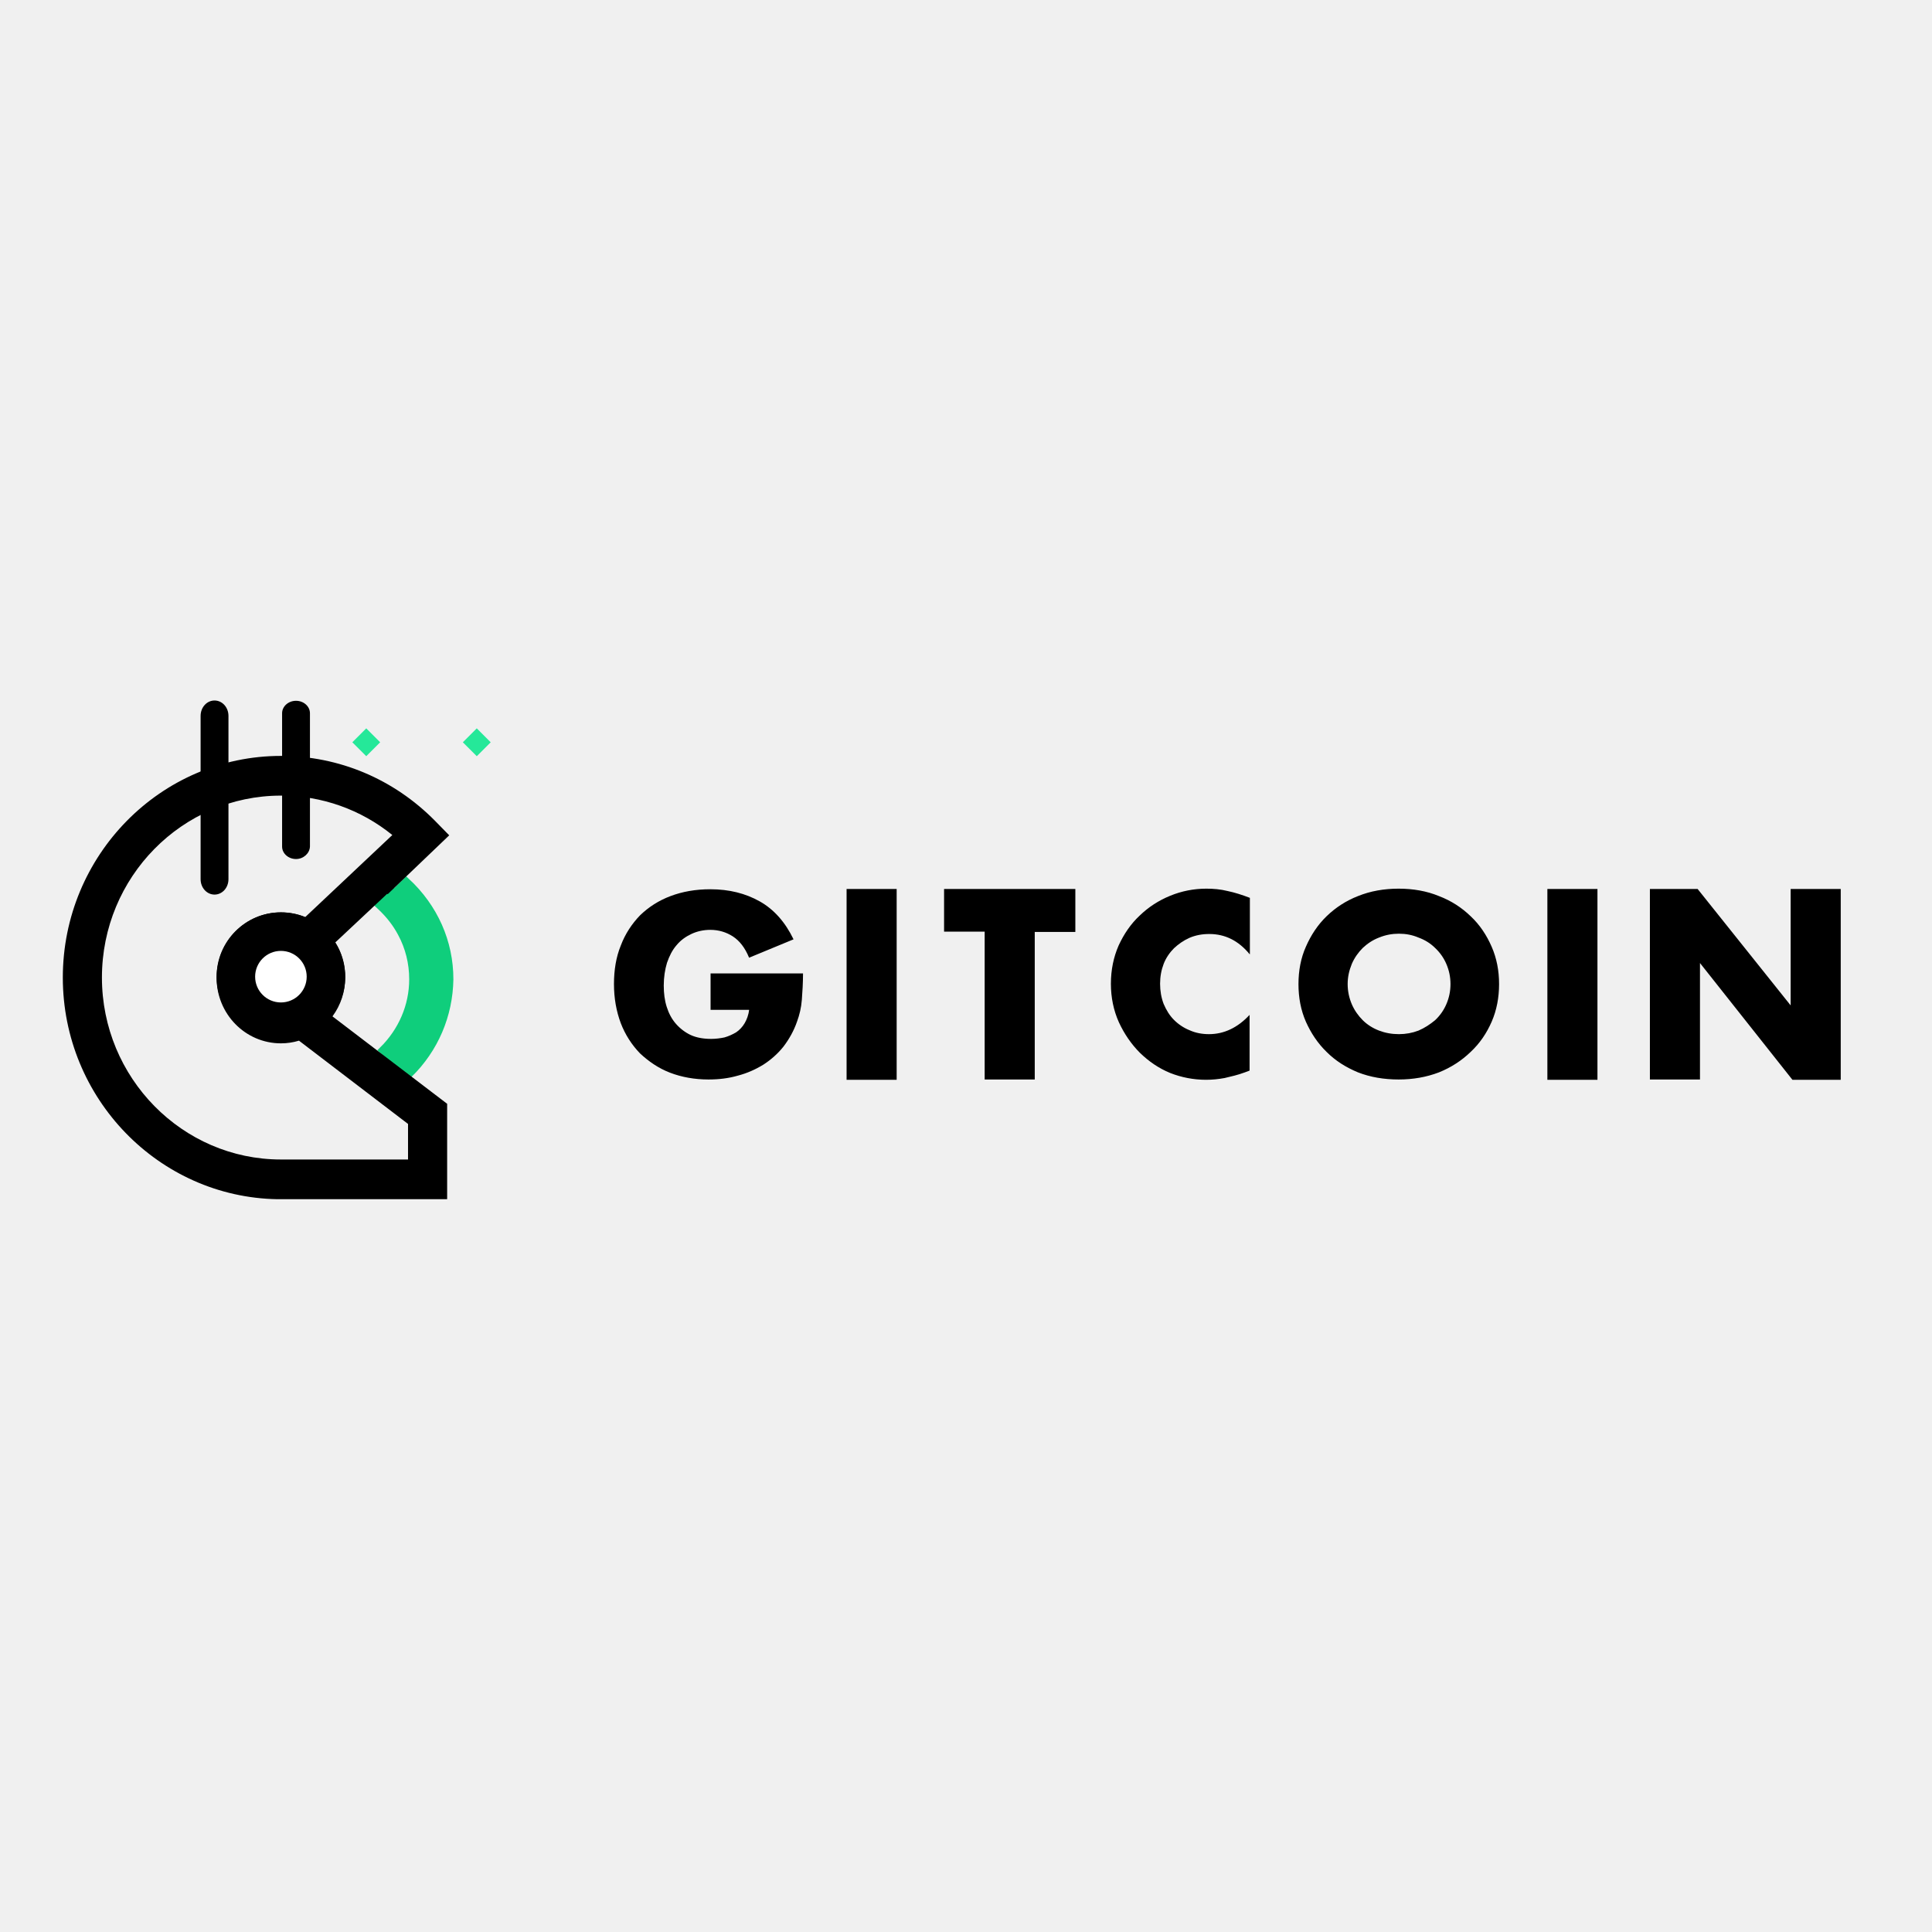
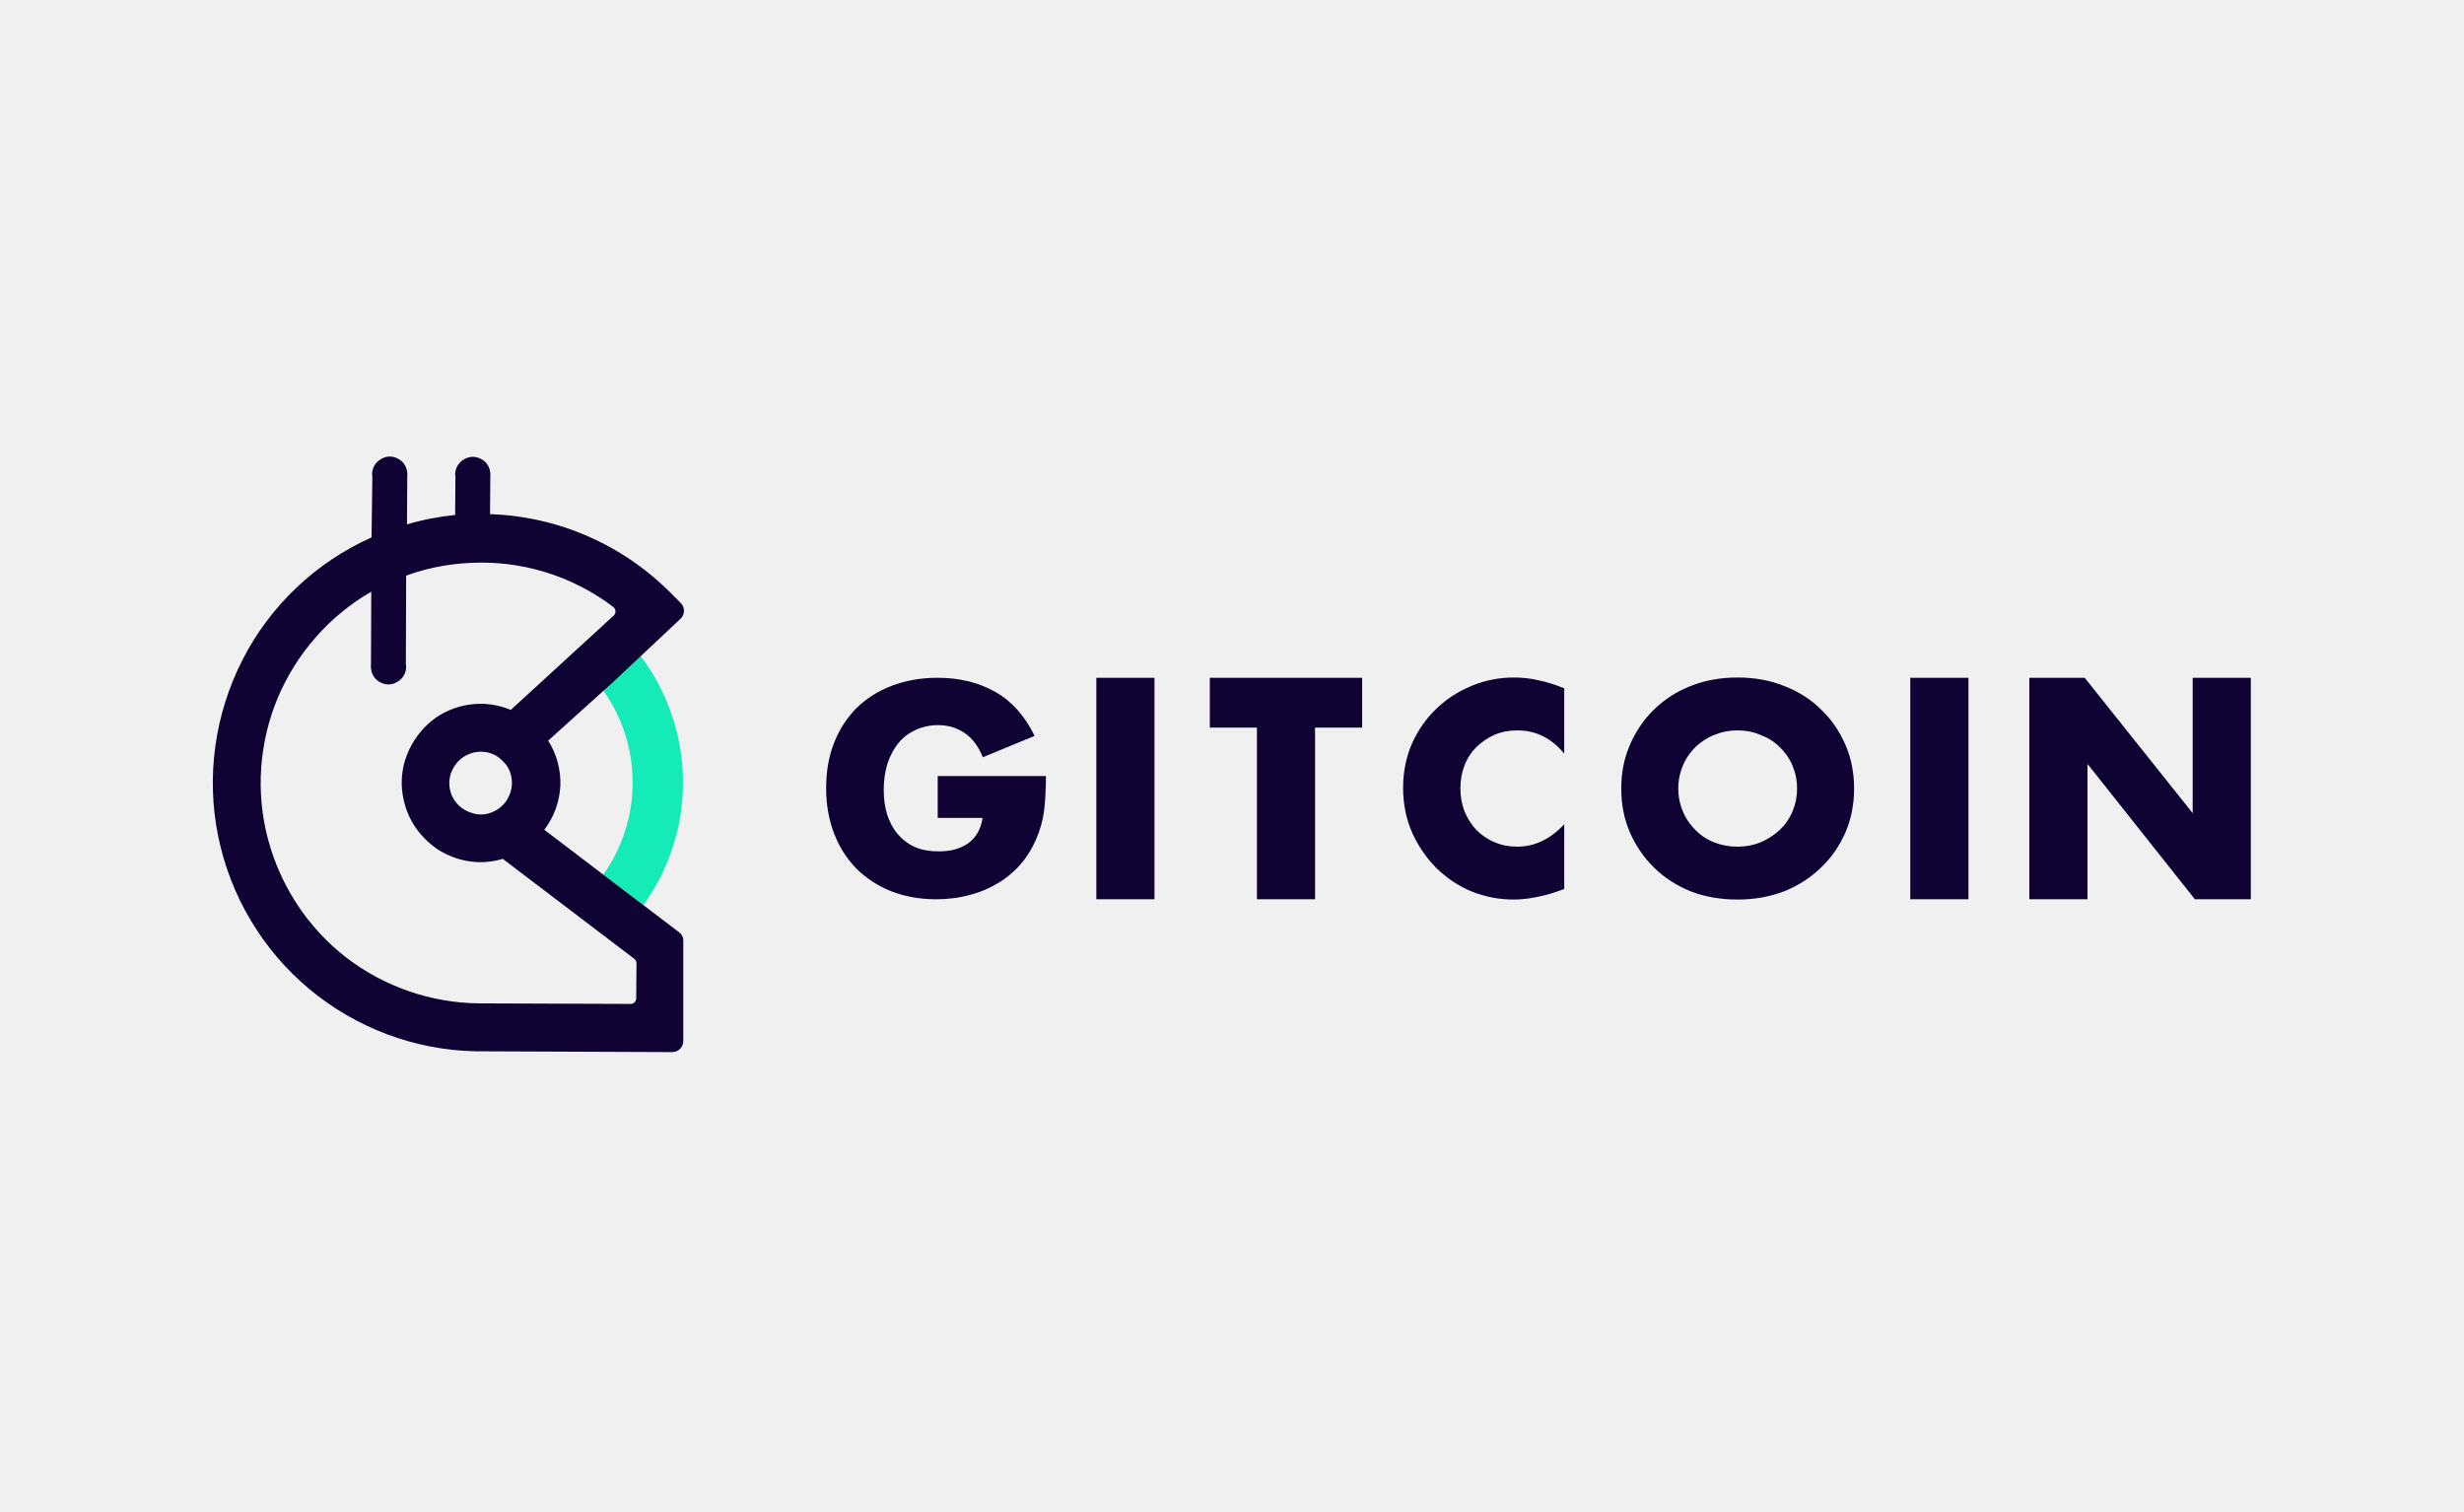
- <svg xmlns="http://www.w3.org/2000/svg" version="1.1" id="layer" x="0px" y="0px" viewBox="0 0 652 652" style="enable-background:new 0 0 652 652;" xml:space="preserve">
+ <svg xmlns="http://www.w3.org/2000/svg" version="1.0" id="katman_1" x="0px" y="0px" viewBox="0 0 890 546" style="enable-background:new 0 0 890 546;" xml:space="preserve">
  <style type="text/css">
- 	.st0{fill:#0FCE7C;stroke:#0FCE7C;stroke-width:2.414;}
- 	.st1{fill:#FFFFFF;}
- 	.st2{fill:#25E899;}
+ 	.st0{fill:#0E0333;}
+ 	.st1{fill-rule:evenodd;clip-rule:evenodd;fill:#15EBB7;}
+ 	.st2{fill-rule:evenodd;clip-rule:evenodd;fill:#0E0333;}
</style>
-   <path id="Path" class="st0" d="M138,362.6l-8.9-8.2c6.5-6.4,10.2-14.9,10.2-23.9c0-5.5-1.3-10.8-3.9-15.6c-1.8-3.4-4.2-6.4-7-9  l-4.6-4.3l5-4.5l4.2,4.3l4.1-4c9.5,8.8,14.7,20.5,14.7,33.1C151.6,342.6,146.8,354,138,362.6z" />
-   <path id="helmet" d="M137.7,391.3H94.8c-33.3,0-60.4-27.6-60.4-61.4c0-33.9,27.1-61.4,60.4-61.4c13.8,0,27,4.7,37.6,13.3L103,309.5  c-2.6-1.1-5.4-1.6-8.2-1.6c-12,0-21.7,9.9-21.7,22.1c0,12.2,9.7,22.1,21.7,22.1c2.1,0,4.1-0.3,6.1-0.9l36.8,28.1L137.7,391.3  L137.7,391.3z M94.8,338.6c-4.7,0-8.6-3.9-8.6-8.7c0-4.8,3.8-8.7,8.6-8.7c4.7,0,8.6,3.9,8.6,8.7C103.3,334.7,99.5,338.6,94.8,338.6  L94.8,338.6z M116.5,329.9c0-4.3-1.2-8.4-3.4-11.8l17.6-16.5l0.1,0.2l20.8-19.9l-4.8-4.9c-13.9-14.1-32.4-21.9-52-21.9  c-40.6,0-73.6,33.6-73.6,74.8c0,40.8,32.4,74.1,72.4,74.8v0h57.3v-32.2L112.2,343C115,339.2,116.5,334.6,116.5,329.9z" />
-   <circle cx="94.8" cy="329.6" r="21.7" />
-   <circle class="st1" cx="94.8" cy="329.6" r="8.7" />
-   <path class="st2" d="M165.6,250.5l-4.7,4.7l-4.7-4.7l4.7-4.7L165.6,250.5z M128.3,250.5l-4.7,4.7l-4.7-4.7l4.7-4.7L128.3,250.5z" />
-   <path d="M72.4,301.9c-2.6,0-4.7-2.3-4.7-5.2v-55.1c0-2.9,2.1-5.2,4.7-5.2c2.6,0,4.7,2.3,4.7,5.2v55.1  C77.1,299.6,75,301.9,72.4,301.9 M99.9,289.9c-2.6,0-4.7-1.9-4.7-4.2v-45c0-2.3,2.1-4.2,4.7-4.2c2.6,0,4.7,1.9,4.7,4.2v45  C104.5,288,102.4,289.9,99.9,289.9" />
-   <path d="M239.6,328.5H271c0,3.2-0.2,6.2-0.4,8.9c-0.2,2.7-0.8,5.1-1.6,7.3c-1.1,3.2-2.7,6-4.6,8.5c-1.9,2.4-4.3,4.5-6.8,6.1  c-2.6,1.6-5.5,2.9-8.6,3.7c-3.1,0.9-6.4,1.3-9.9,1.3c-4.7,0-9.1-0.8-13-2.3c-3.9-1.5-7.2-3.8-10.1-6.5c-2.8-2.9-5-6.3-6.5-10.2  c-1.5-4-2.3-8.4-2.3-13.2c0-4.7,0.7-9.1,2.3-13c1.5-4,3.8-7.4,6.5-10.2c2.9-2.8,6.3-5,10.3-6.5c4-1.5,8.4-2.3,13.4-2.3  c6.4,0,11.9,1.4,16.7,4.1s8.6,7,11.4,12.8l-15,6.2c-1.4-3.4-3.2-5.7-5.5-7.2c-2.2-1.4-4.7-2.2-7.6-2.2c-2.3,0-4.5,0.5-6.4,1.4  c-1.9,0.9-3.6,2.1-5,3.8c-1.4,1.6-2.4,3.6-3.2,5.9c-0.7,2.3-1.1,4.9-1.1,7.7c0,2.6,0.3,5,1,7.2c0.7,2.2,1.7,4.1,3.1,5.7  c1.4,1.6,3.1,2.9,5,3.8c2,0.9,4.3,1.3,6.9,1.3c1.5,0,3.1-0.2,4.5-0.5c1.4-0.4,2.7-1,3.9-1.7c1.2-0.8,2.2-1.9,2.9-3.1  s1.3-2.7,1.5-4.5h-13V328.5z M349.2,314.4v49.9h-16.9v-49.9h-13.7V300h44.3v14.5H349.2z M421.7,322c-3.7-4.5-8.2-6.8-13.6-6.8  c-2.4,0-4.6,0.4-6.7,1.3c-2,0.9-3.7,2.1-5.2,3.5c-1.4,1.4-2.7,3.2-3.5,5.3c-0.8,2.1-1.2,4.3-1.2,6.7s0.4,4.7,1.2,6.8  c0.9,2.1,2,3.9,3.5,5.4c1.5,1.5,3.3,2.7,5.3,3.5c2,0.9,4.2,1.3,6.5,1.3c5.1,0,9.7-2.2,13.7-6.5v18.8l-1.6,0.6  c-2.4,0.9-4.7,1.4-6.8,1.9c-2.1,0.4-4.2,0.6-6.3,0.6c-4.2,0-8.3-0.8-12.1-2.3c-3.9-1.6-7.2-3.9-10.2-6.8c-2.9-2.9-5.3-6.4-7.1-10.3  c-1.8-4-2.7-8.4-2.7-13c0-4.7,0.9-9,2.6-12.9c1.8-3.9,4.1-7.3,7.1-10.1c3-2.9,6.4-5.1,10.3-6.7c3.9-1.6,8-2.4,12.2-2.4  c2.4,0,4.8,0.2,7.2,0.8c2.4,0.5,4.9,1.3,7.5,2.3V322z M454.8,332.1c0,2.4,0.5,4.7,1.4,6.8c0.9,2.1,2.2,3.9,3.7,5.4s3.4,2.7,5.5,3.5  c2.1,0.8,4.3,1.2,6.7,1.2c2.3,0,4.5-0.4,6.6-1.2c2.1-0.9,3.9-2.1,5.6-3.5c1.6-1.5,2.9-3.3,3.8-5.4c0.9-2.1,1.4-4.3,1.4-6.8  c0-2.5-0.5-4.7-1.4-6.8c-0.9-2.1-2.2-3.9-3.8-5.4c-1.5-1.5-3.4-2.7-5.6-3.5c-2.1-0.9-4.3-1.3-6.6-1.3c-2.3,0-4.5,0.4-6.7,1.3  c-2.1,0.8-3.9,2-5.5,3.5c-1.5,1.5-2.8,3.3-3.7,5.4C455.3,327.5,454.8,329.7,454.8,332.1z M438.2,332.1c0-4.5,0.8-8.8,2.5-12.6  c1.7-3.9,4-7.4,7-10.3c3-2.9,6.5-5.2,10.6-6.8c4.2-1.7,8.8-2.5,13.7-2.5c4.9,0,9.5,0.8,13.6,2.5c4.2,1.6,7.7,3.9,10.7,6.8  c3.1,2.9,5.4,6.4,7.1,10.3c1.7,3.9,2.5,8.1,2.5,12.6c0,4.5-0.8,8.8-2.5,12.7c-1.7,3.9-4,7.3-7.1,10.2c-3,2.9-6.5,5.2-10.7,6.9  c-4.2,1.6-8.7,2.4-13.6,2.4c-5,0-9.6-0.8-13.7-2.4c-4.1-1.7-7.6-3.9-10.6-6.9c-3-2.9-5.3-6.4-7-10.2  C439,340.9,438.2,336.7,438.2,332.1z M539.1,300v64.4h-16.9V300H539.1z M302.6,300v64.4h-16.9V300H302.6z M556.8,364.3V300h16.1  l31.4,39.3V300h16.9v64.4h-16.3L573.7,325v39.3H556.8z" />
+   <path class="st0" d="M338.7,280.3h39.1c0,4-0.2,7.7-0.5,11c-0.3,3.3-1,6.3-2,9.1c-1.4,4-3.3,7.5-5.7,10.6c-2.4,3-5.3,5.6-8.5,7.6  c-3.2,2-6.8,3.6-10.7,4.6c-3.9,1.1-8,1.6-12.3,1.6c-5.9,0-11.3-1-16.2-2.9c-4.8-1.9-9-4.7-12.5-8.1c-3.5-3.6-6.2-7.8-8.1-12.7  c-1.9-5-2.9-10.4-2.9-16.4c0-5.9,0.9-11.3,2.8-16.2c1.9-5,4.7-9.2,8.1-12.7c3.6-3.5,7.8-6.2,12.8-8.1s10.5-2.9,16.6-2.9  c7.9,0,14.8,1.7,20.8,5.1c6,3.4,10.7,8.7,14.2,15.9l-18.7,7.7c-1.7-4.2-4-7.1-6.8-8.9c-2.7-1.8-5.9-2.7-9.4-2.7  c-2.9,0-5.6,0.6-8,1.7c-2.4,1.1-4.5,2.6-6.2,4.7c-1.7,2-3,4.5-4,7.3c-0.9,2.9-1.4,6.1-1.4,9.6c0,3.2,0.4,6.2,1.2,8.9  c0.9,2.7,2.1,5.1,3.8,7.1c1.7,2,3.8,3.6,6.2,4.7c2.5,1.1,5.4,1.6,8.6,1.6c1.9,0,3.8-0.2,5.6-0.6c1.8-0.5,3.4-1.2,4.8-2.1  c1.5-1,2.7-2.3,3.6-3.8s1.6-3.4,1.9-5.6h-16.2V280.3z M475,262.8v62h-21v-62h-17v-18h55v18H475z M565,272.2  c-4.6-5.6-10.2-8.4-16.9-8.4c-3,0-5.7,0.5-8.3,1.6c-2.5,1.1-4.6,2.6-6.5,4.4c-1.8,1.8-3.3,4-4.3,6.6c-1,2.6-1.5,5.3-1.5,8.3  s0.5,5.8,1.5,8.4c1.1,2.6,2.5,4.8,4.3,6.7c1.9,1.9,4.1,3.4,6.6,4.4c2.5,1.1,5.2,1.6,8.1,1.6c6.3,0,12-2.7,17-8.1v23.4l-2,0.7  c-3,1.1-5.8,1.8-8.5,2.3c-2.6,0.5-5.2,0.8-7.8,0.8c-5.2,0-10.3-1-15.1-2.9c-4.8-2-9-4.8-12.7-8.4c-3.6-3.6-6.6-7.9-8.8-12.8  c-2.2-5-3.3-10.4-3.3-16.2s1.1-11.2,3.2-16c2.2-4.9,5.1-9.1,8.8-12.6c3.7-3.6,8-6.3,12.8-8.3c4.8-2,9.9-3,15.2-3c3,0,6,0.3,8.9,1  c3,0.6,6.1,1.6,9.3,2.9V272.2z M606.2,284.8c0,3,0.6,5.8,1.7,8.4c1.1,2.6,2.7,4.8,4.6,6.7c1.9,1.9,4.2,3.4,6.8,4.4  c2.6,1,5.4,1.5,8.3,1.5c2.9,0,5.6-0.5,8.2-1.5c2.6-1.1,4.9-2.6,6.9-4.4c2-1.9,3.6-4.1,4.7-6.7c1.1-2.6,1.7-5.3,1.7-8.4  c0-3.1-0.6-5.8-1.7-8.4c-1.1-2.6-2.7-4.8-4.7-6.7c-1.9-1.9-4.2-3.3-6.9-4.3c-2.6-1.1-5.3-1.6-8.2-1.6c-2.9,0-5.6,0.5-8.3,1.6  c-2.6,1-4.8,2.5-6.8,4.3c-1.9,1.9-3.5,4.1-4.6,6.7C606.8,279,606.2,281.8,606.2,284.8z M585.6,284.8c0-5.6,1-10.9,3.1-15.7  c2.1-4.9,5-9.2,8.7-12.8c3.7-3.6,8.1-6.5,13.2-8.5c5.2-2.1,10.9-3.1,17-3.1c6.1,0,11.8,1,16.9,3.1c5.2,2,9.6,4.8,13.3,8.5  c3.8,3.6,6.7,7.9,8.8,12.8c2.1,4.8,3.1,10.1,3.1,15.7c0,5.6-1,10.9-3.1,15.8c-2.1,4.8-5,9.1-8.8,12.7c-3.7,3.6-8.1,6.5-13.3,8.6  c-5.2,2-10.8,3-16.9,3c-6.2,0-11.9-1-17-3c-5.1-2.1-9.5-4.9-13.2-8.6c-3.7-3.6-6.6-7.9-8.7-12.7  C586.6,295.7,585.6,290.5,585.6,284.8z M711,244.8v80h-21v-80H711z M417,244.8v80h-21v-80H417z M733,324.8v-80h20l39,48.9v-48.9h21  v80h-20.2L754,275.9v48.9H733z" />
+   <path class="st1" d="M217.9,249.4c7,9.8,10.7,21.6,10.6,33.5c0,11.7-3.8,23.5-10.6,33l14.5,11c9.2-12.7,14.3-28.3,14.3-44  c0.1-16.6-5.4-32.9-15.4-46.1l-8.3,7.5L217.9,249.4z" />
+   <path class="st2" d="M245.4,336.8l-48.8-37.1c3.5-4.6,5.5-10.1,5.8-15.9c0.2-5.8-1.3-11.4-4.4-16.3l23.4-21.1l24.4-22.9  c1.6-1.5,1.7-4.1,0.1-5.7l-3.4-3.4c-17.4-17.6-40.8-27.9-65.5-28.7l0.1-13.4c0.1-0.9,0-1.8-0.2-2.7c-0.3-0.9-0.7-1.7-1.3-2.4  c-0.6-0.7-1.3-1.2-2.2-1.6c-0.8-0.4-1.7-0.6-2.6-0.6c-0.9,0-1.8,0.2-2.6,0.6c-0.8,0.4-1.6,0.9-2.2,1.6c-0.6,0.7-1.1,1.5-1.3,2.3  c-0.3,0.9-0.4,1.8-0.2,2.7l-0.1,13.8c-5.9,0.6-11.7,1.7-17.4,3.4l0.1-17.2c0.1-0.9,0-1.8-0.2-2.7c-0.3-0.9-0.7-1.7-1.3-2.4  s-1.3-1.2-2.2-1.6c-0.8-0.4-1.7-0.6-2.6-0.6c-0.9,0-1.8,0.2-2.6,0.6c-0.8,0.4-1.6,0.9-2.2,1.6c-0.6,0.7-1.1,1.5-1.3,2.3  c-0.3,0.9-0.4,1.8-0.2,2.7l-0.3,22c-20.1,9-36.6,24.6-46.6,44.2c-10,19.6-13.2,42.1-8.8,63.7c4.4,21.6,16,41.1,32.9,55.2  c16.9,14.1,38.2,22.1,60.1,22.5l71,0.3c2.2,0,4-1.8,4-4v-35.9C246.9,338.8,246.4,337.6,245.4,336.8z M173.3,362.4  c-17.5-0.1-34.5-6-48.3-16.6c-13.8-10.7-23.7-25.8-28.2-42.7c-4.5-16.9-3.2-34.9,3.5-51c6.8-16.1,18.6-29.6,33.8-38.4l-0.1,26.2  c-0.1,0.9,0,1.8,0.2,2.7c0.3,0.9,0.7,1.7,1.3,2.4c0.6,0.7,1.3,1.2,2.2,1.6c0.8,0.4,1.7,0.6,2.6,0.6c0.9,0,1.8-0.2,2.6-0.6  c0.8-0.4,1.6-0.9,2.2-1.6c0.6-0.7,1.1-1.5,1.3-2.3c0.3-0.9,0.4-1.8,0.2-2.7l0.1-32.1c8.7-3.2,18-4.7,27.3-4.7  c17.2,0,33.9,5.7,47.5,16c1,0.8,1.1,2.2,0.2,3.1l-37.2,34.1c-3.4-1.4-7.1-2.2-10.7-2.2c-4.1,0-8.1,0.8-11.9,2.5  c-3.8,1.7-7.1,4.2-9.7,7.3c-2.7,3.1-4.7,6.8-5.9,10.6c-1.2,4-1.5,8.1-0.9,12.1c0.6,4.1,2,8,4.2,11.4c2.2,3.5,5.2,6.4,8.5,8.7  c3.5,2.2,7.4,3.7,11.4,4.3c4.1,0.6,8.2,0.3,12.1-0.9l47.5,36.1c0.5,0.4,0.8,1,0.8,1.6l-0.1,12.7c0,1.1-0.9,2-2,2L173.3,362.4z   M184.9,282.8c0,2.2-0.7,4.4-1.9,6.3c-1.3,1.9-3,3.3-5.1,4.2c-2.1,0.9-4.4,1.1-6.5,0.6c-2.1-0.5-4.2-1.5-5.8-3.1  c-1.6-1.6-2.7-3.6-3.1-5.8c-0.4-2.2-0.2-4.5,0.7-6.5c0.9-2.1,2.3-3.8,4.2-5.1c1.9-1.2,4.1-1.9,6.3-1.9c3,0,5.9,1.2,7.9,3.4  C183.8,276.9,184.9,279.7,184.9,282.8z" />
</svg>
